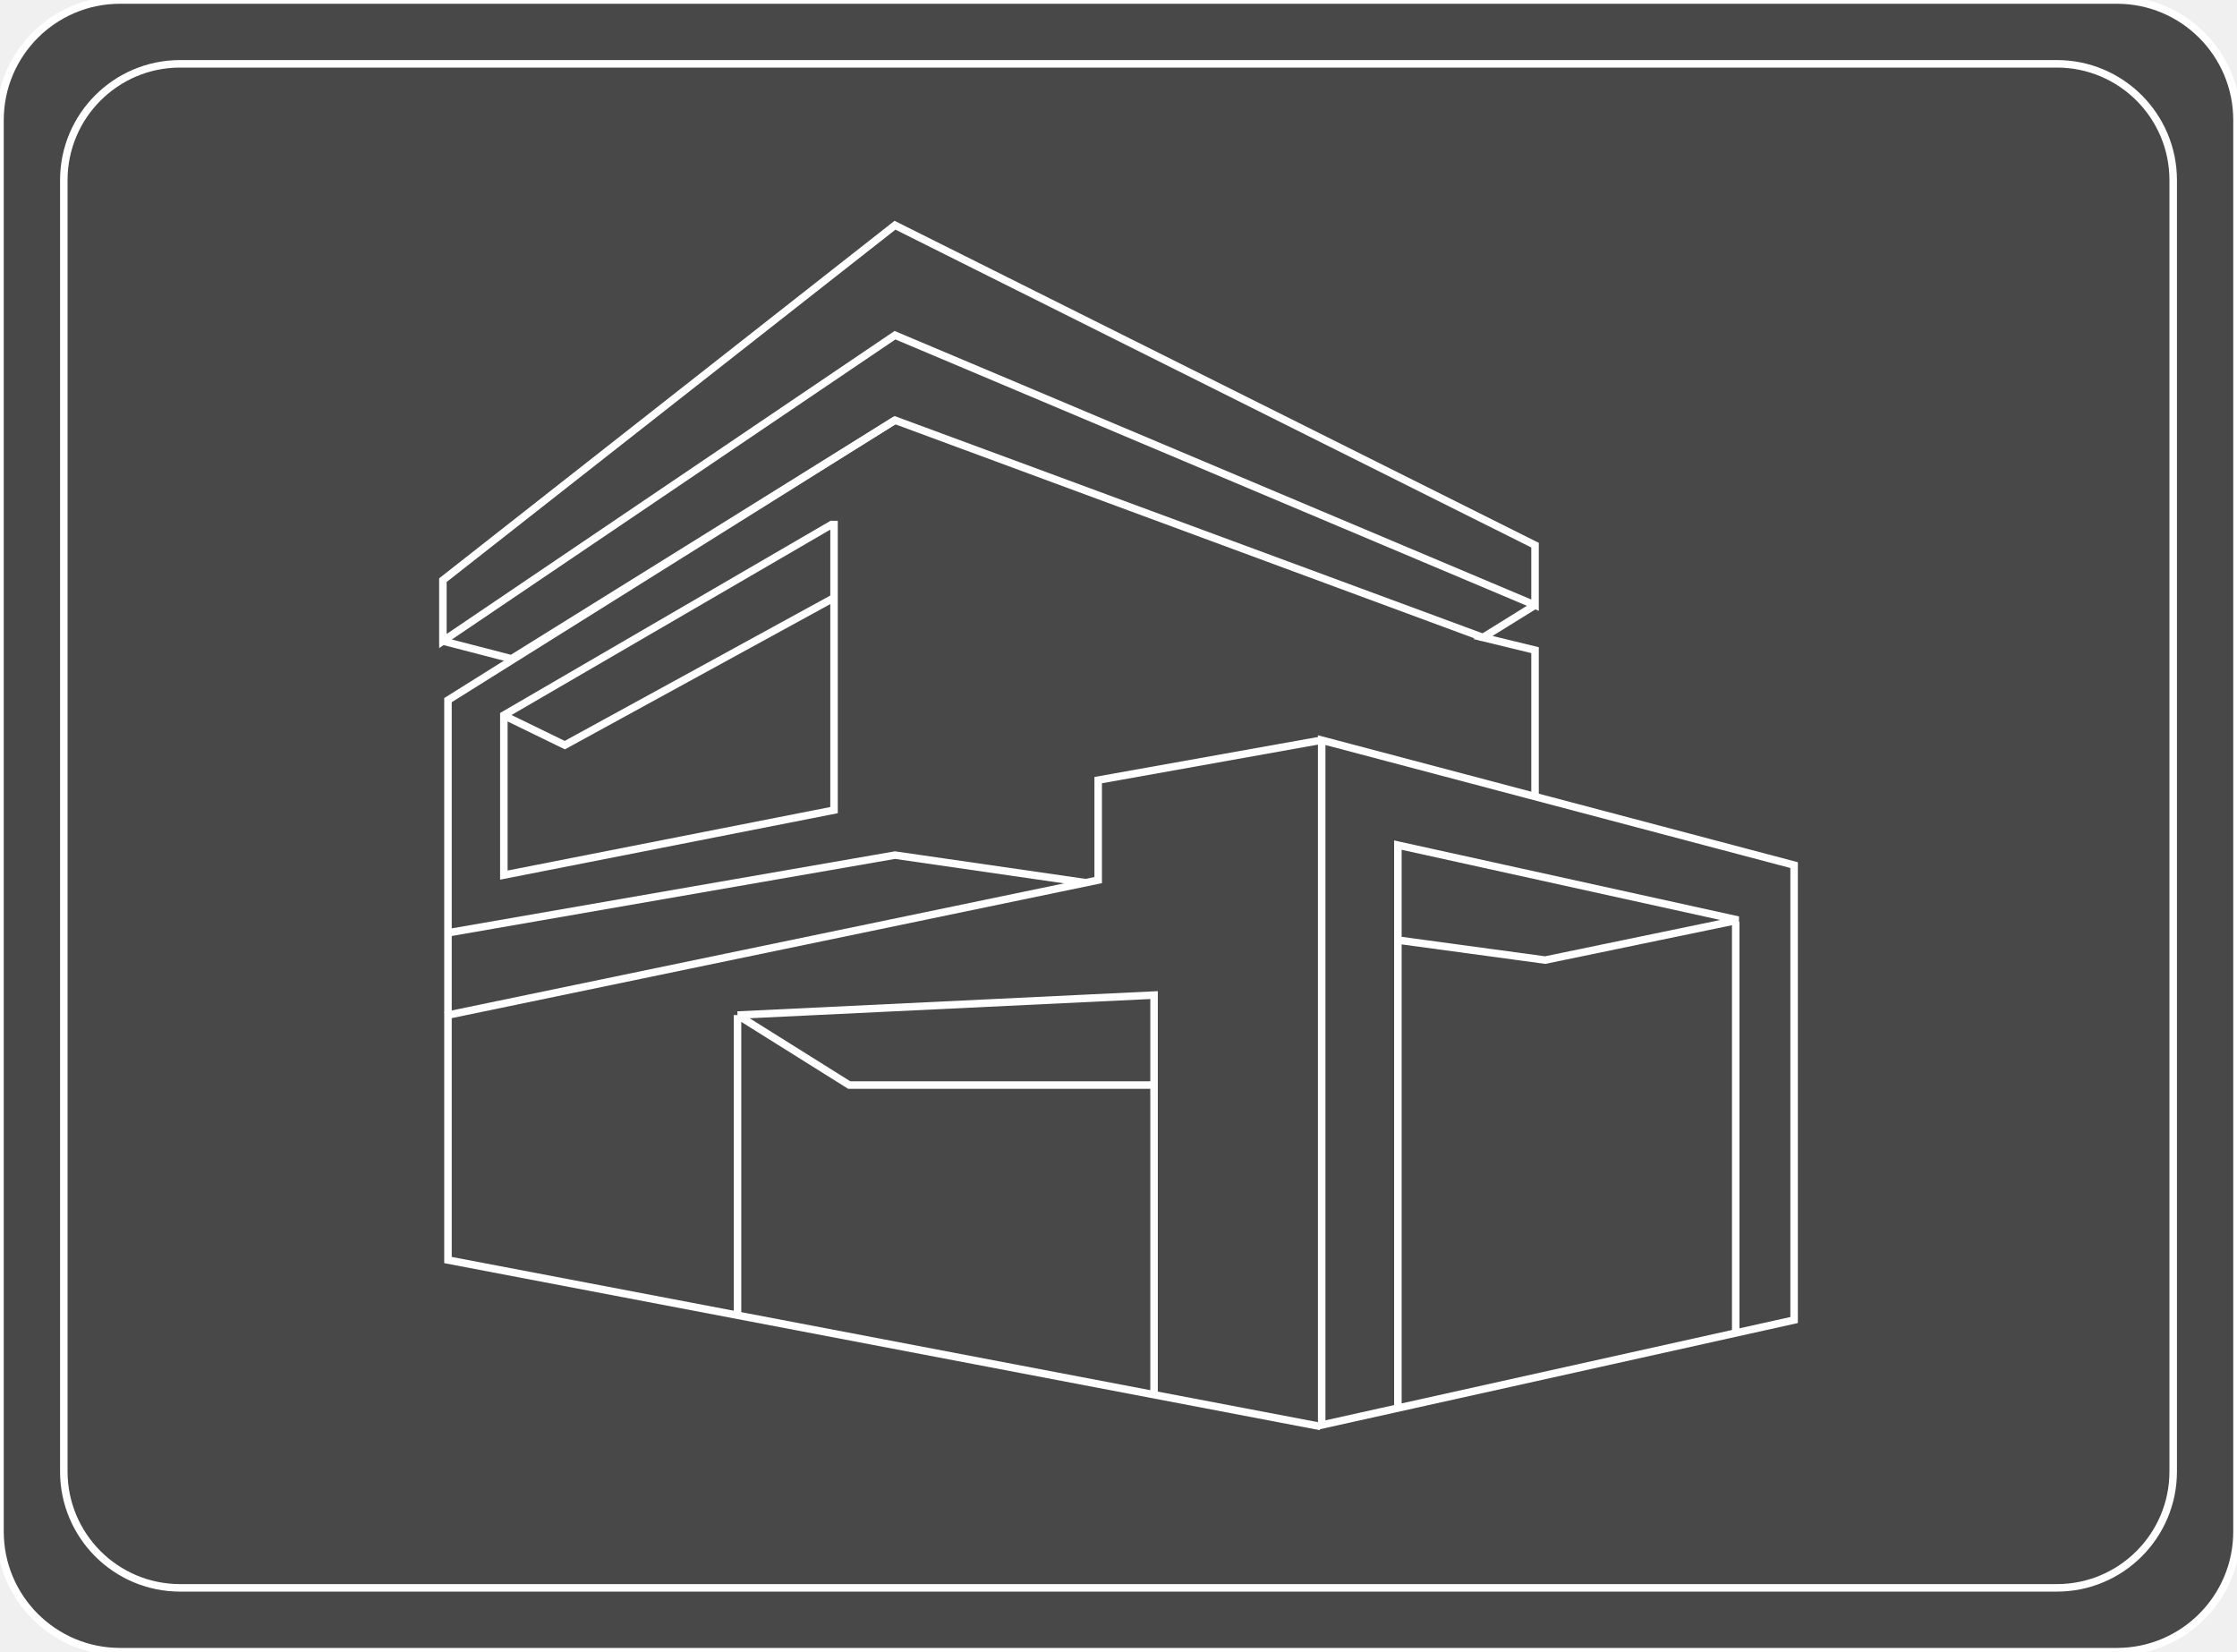
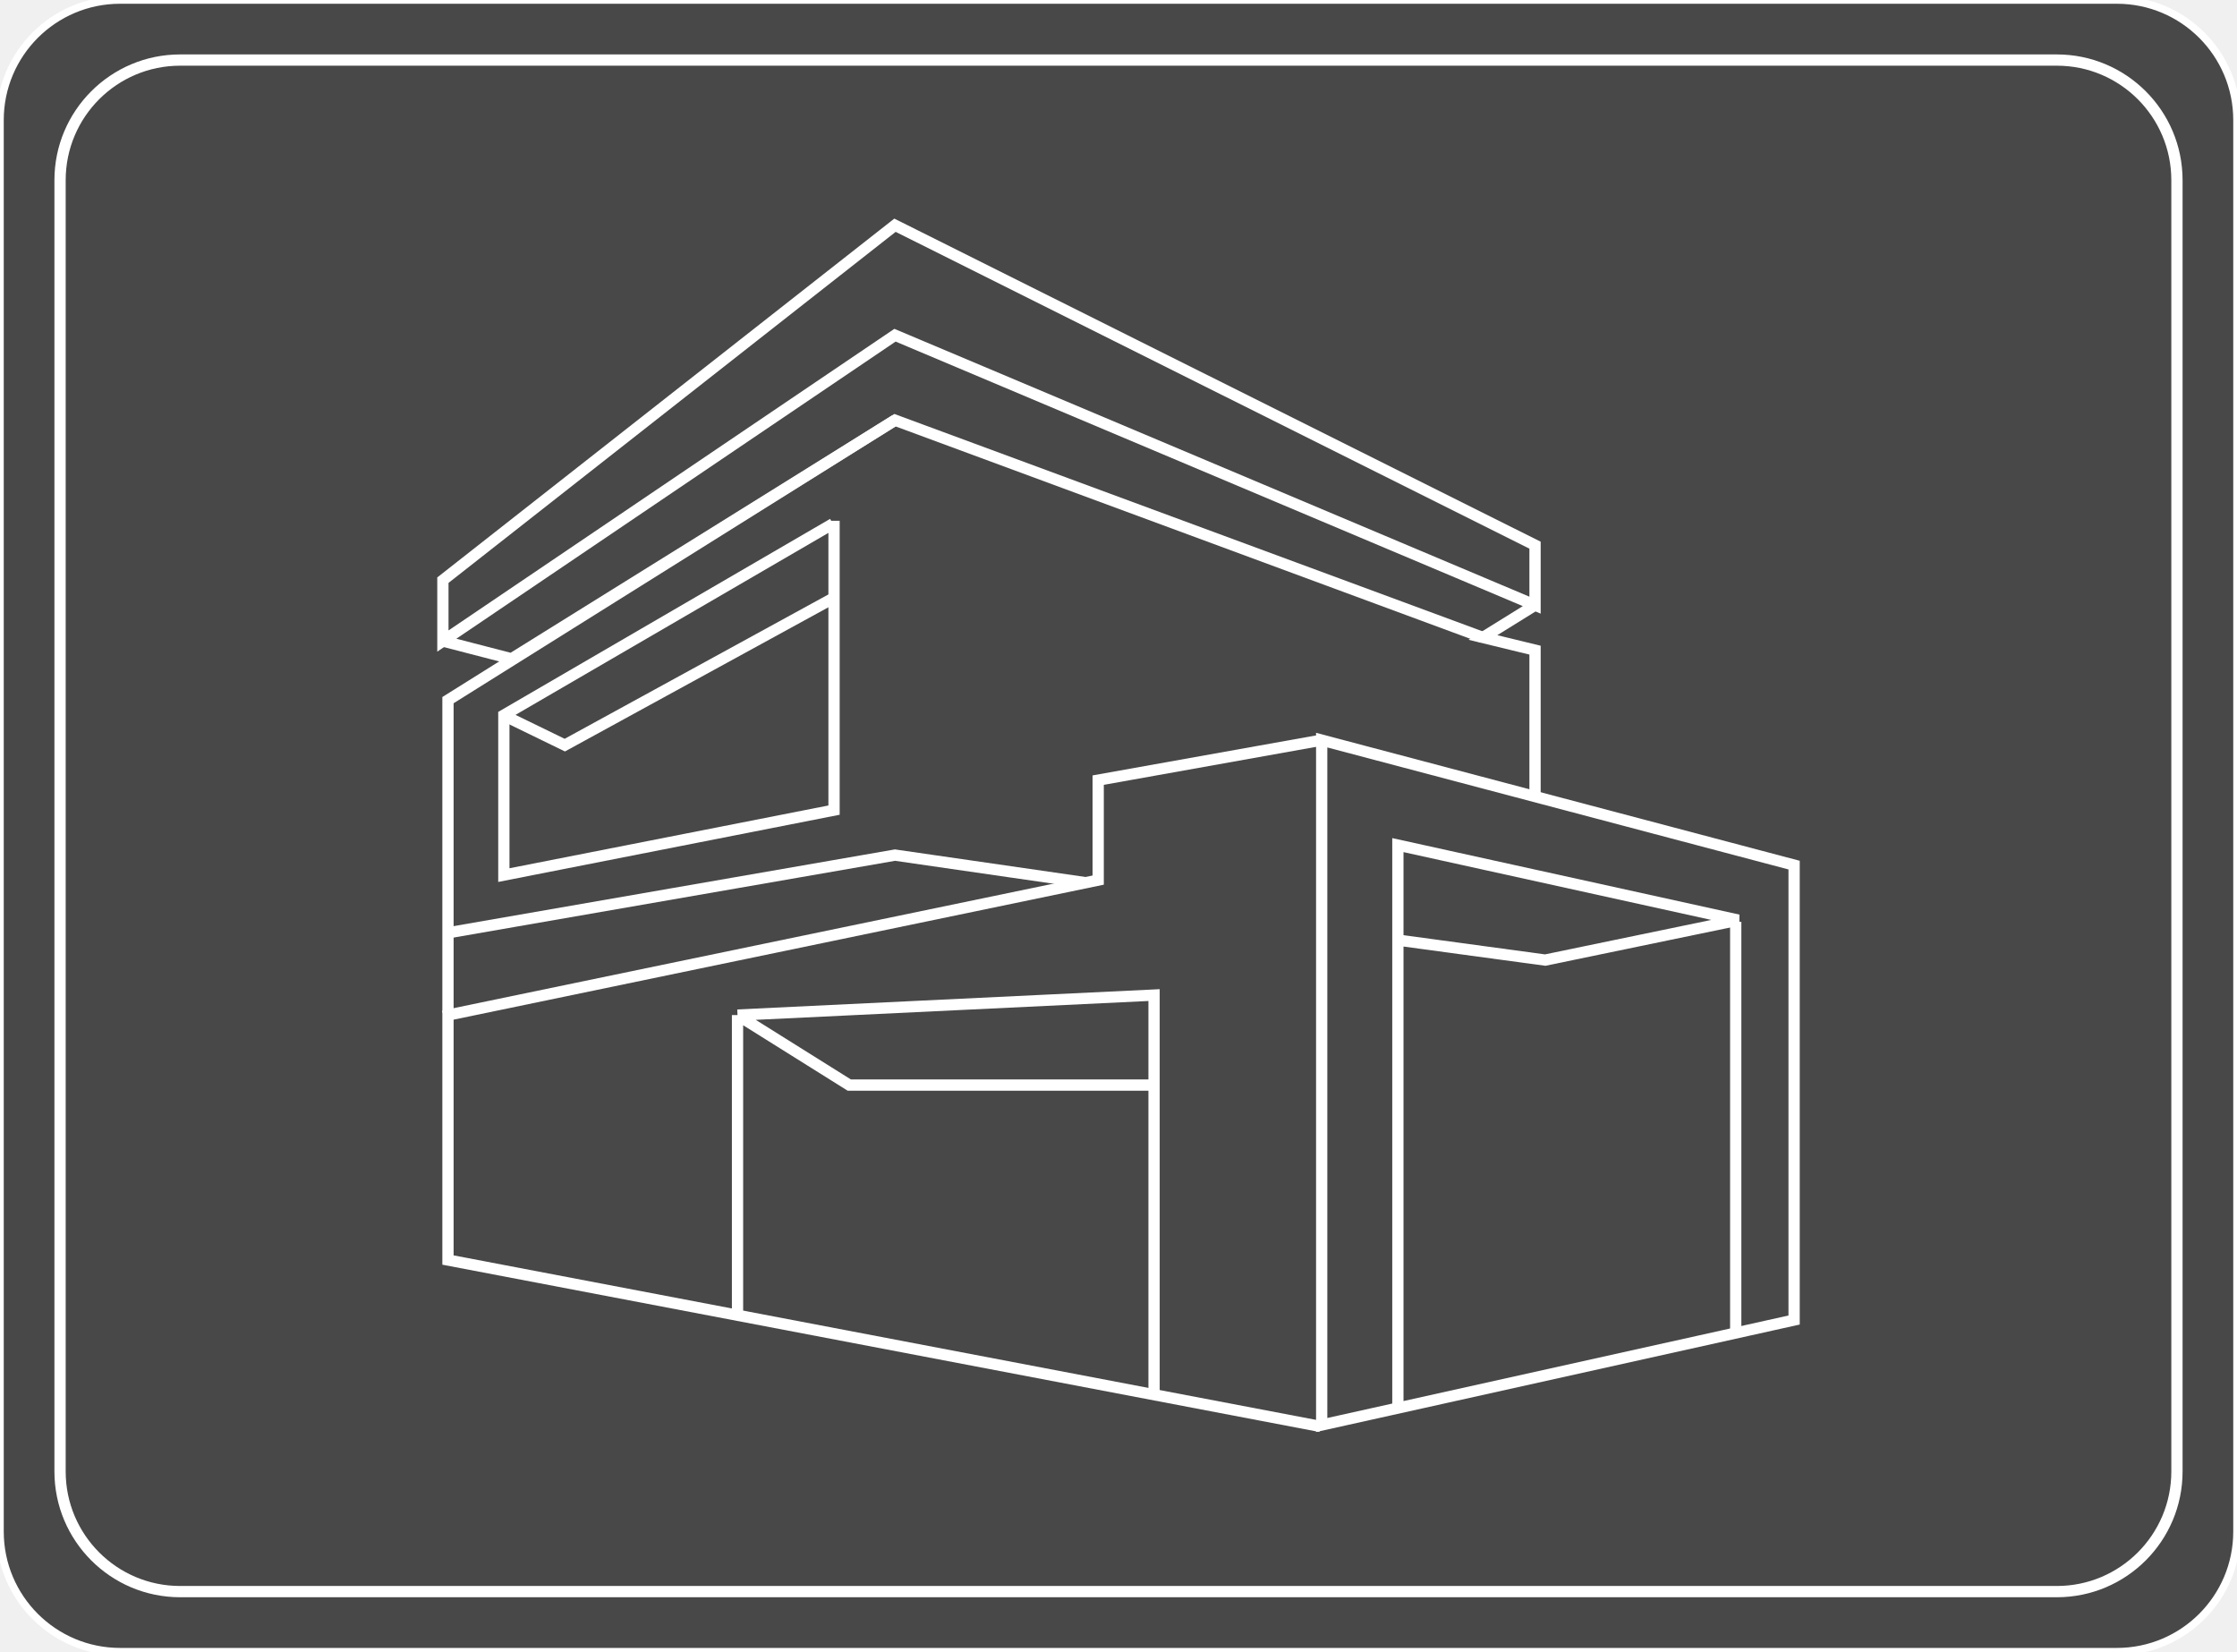
<svg xmlns="http://www.w3.org/2000/svg" width="298" height="220" viewBox="0 0 298 220" fill="none">
  <rect width="298" height="220" rx="16" fill="#484848" />
  <rect width="298" height="220" rx="16" stroke="white" />
-   <path d="M148.968 132.808C136.194 132.808 125.839 122.7 125.839 110.23C125.839 97.76 136.194 87.652 148.968 87.652C161.742 87.652 172.097 97.76 172.097 110.23C172.097 122.7 161.742 132.808 148.968 132.808ZM148.968 90.108C137.645 90.108 128.355 99.177 128.355 110.23C128.355 121.282 137.645 130.351 148.968 130.351C160.29 130.351 169.581 121.282 169.581 110.23C169.581 99.177 160.29 90.108 148.968 90.108Z" fill="#134563" />
-   <path d="M136.677 108.907H161.258V111.552H136.677V108.907Z" fill="#134563" />
-   <path d="M147.613 98.232H150.323V122.227H147.613V98.232Z" fill="#134563" />
-   <rect x="8.5" y="8.5" width="281" height="203" rx="15.5" fill="#484848" stroke="white" />
-   <path d="M144.631 117.574L119.226 113.899L59.963 124.201" stroke="white" />
-   <path d="M59.677 134.896V93.257L119.226 55.969" stroke="white" />
-   <path d="M110.956 79.704L75.241 99.25L67.178 95.326" stroke="white" />
-   <path d="M111.105 69.369V107.906L67.12 116.562V95.255L110.955 69.763" stroke="white" />
-   <path d="M59 85.385L68.14 87.752L119.226 55.969L197.548 84.911" stroke="white" />
-   <path d="M204.489 80.606L119.226 44.649L59 85.385V77.276L119.226 30L204.489 72.615V80.606ZM204.489 80.606L197.548 84.911L204.489 86.599V106.213" stroke="white" />
-   <path d="M153.737 186.017V144.529M98.248 135.207L153.737 132.543V144.529M98.248 135.207V175.159M98.248 135.207L113.135 144.529H153.737M231.223 122.781V177.219" stroke="white" />
-   <path d="M176.068 98.584L146.294 103.911V117.228L59.677 135.207V167.834L175.9 190" stroke="white" />
-   <path d="M233.054 177.146L176.068 189.808V98.584L239 115.231V175.824L233.054 177.146ZM233.054 177.146L186.218 187.552V125.219M186.218 125.219V112.567L231.556 122.555L205.842 127.882L186.218 125.219Z" stroke="white" />
+   <rect x="8" y="8" width="282" height="204" rx="16" fill="#484848" stroke="white" stroke-width="1.5" />
+   <path d="M144.631 117.574L119.226 113.899L59.963 124.201" stroke="white" stroke-width="1.5" />
+   <path d="M59.677 134.896V93.257L119.226 55.969" stroke="white" stroke-width="1.5" />
+   <path d="M110.956 79.704L75.241 99.25L67.178 95.326" stroke="white" stroke-width="1.5" />
+   <path d="M111.105 69.369V107.906L67.12 116.562V95.255L110.955 69.763" stroke="white" stroke-width="1.5" />
+   <path d="M59 85.385L68.14 87.752L119.226 55.969L197.548 84.911" stroke="white" stroke-width="1.5" />
+   <path d="M204.489 80.606L119.226 44.649L59 85.385V77.276L119.226 30L204.489 72.615V80.606ZM204.489 80.606L197.548 84.911L204.489 86.599V106.213" stroke="white" stroke-width="1.5" />
+   <path d="M153.737 186.017V144.529M98.248 135.207L153.737 132.543V144.529M98.248 135.207V175.159M98.248 135.207L113.135 144.529H153.737M231.223 122.781V177.219" stroke="white" stroke-width="1.5" />
+   <path d="M176.068 98.584L146.294 103.911V117.228L59.677 135.207V167.834L175.9 190" stroke="white" stroke-width="1.5" />
+   <path d="M233.054 177.146L176.068 189.808V98.584L239 115.231V175.824L233.054 177.146ZM233.054 177.146L186.218 187.552V125.219M186.218 125.219V112.567L231.556 122.555L205.842 127.882L186.218 125.219Z" stroke="white" stroke-width="1.5" />
</svg>
